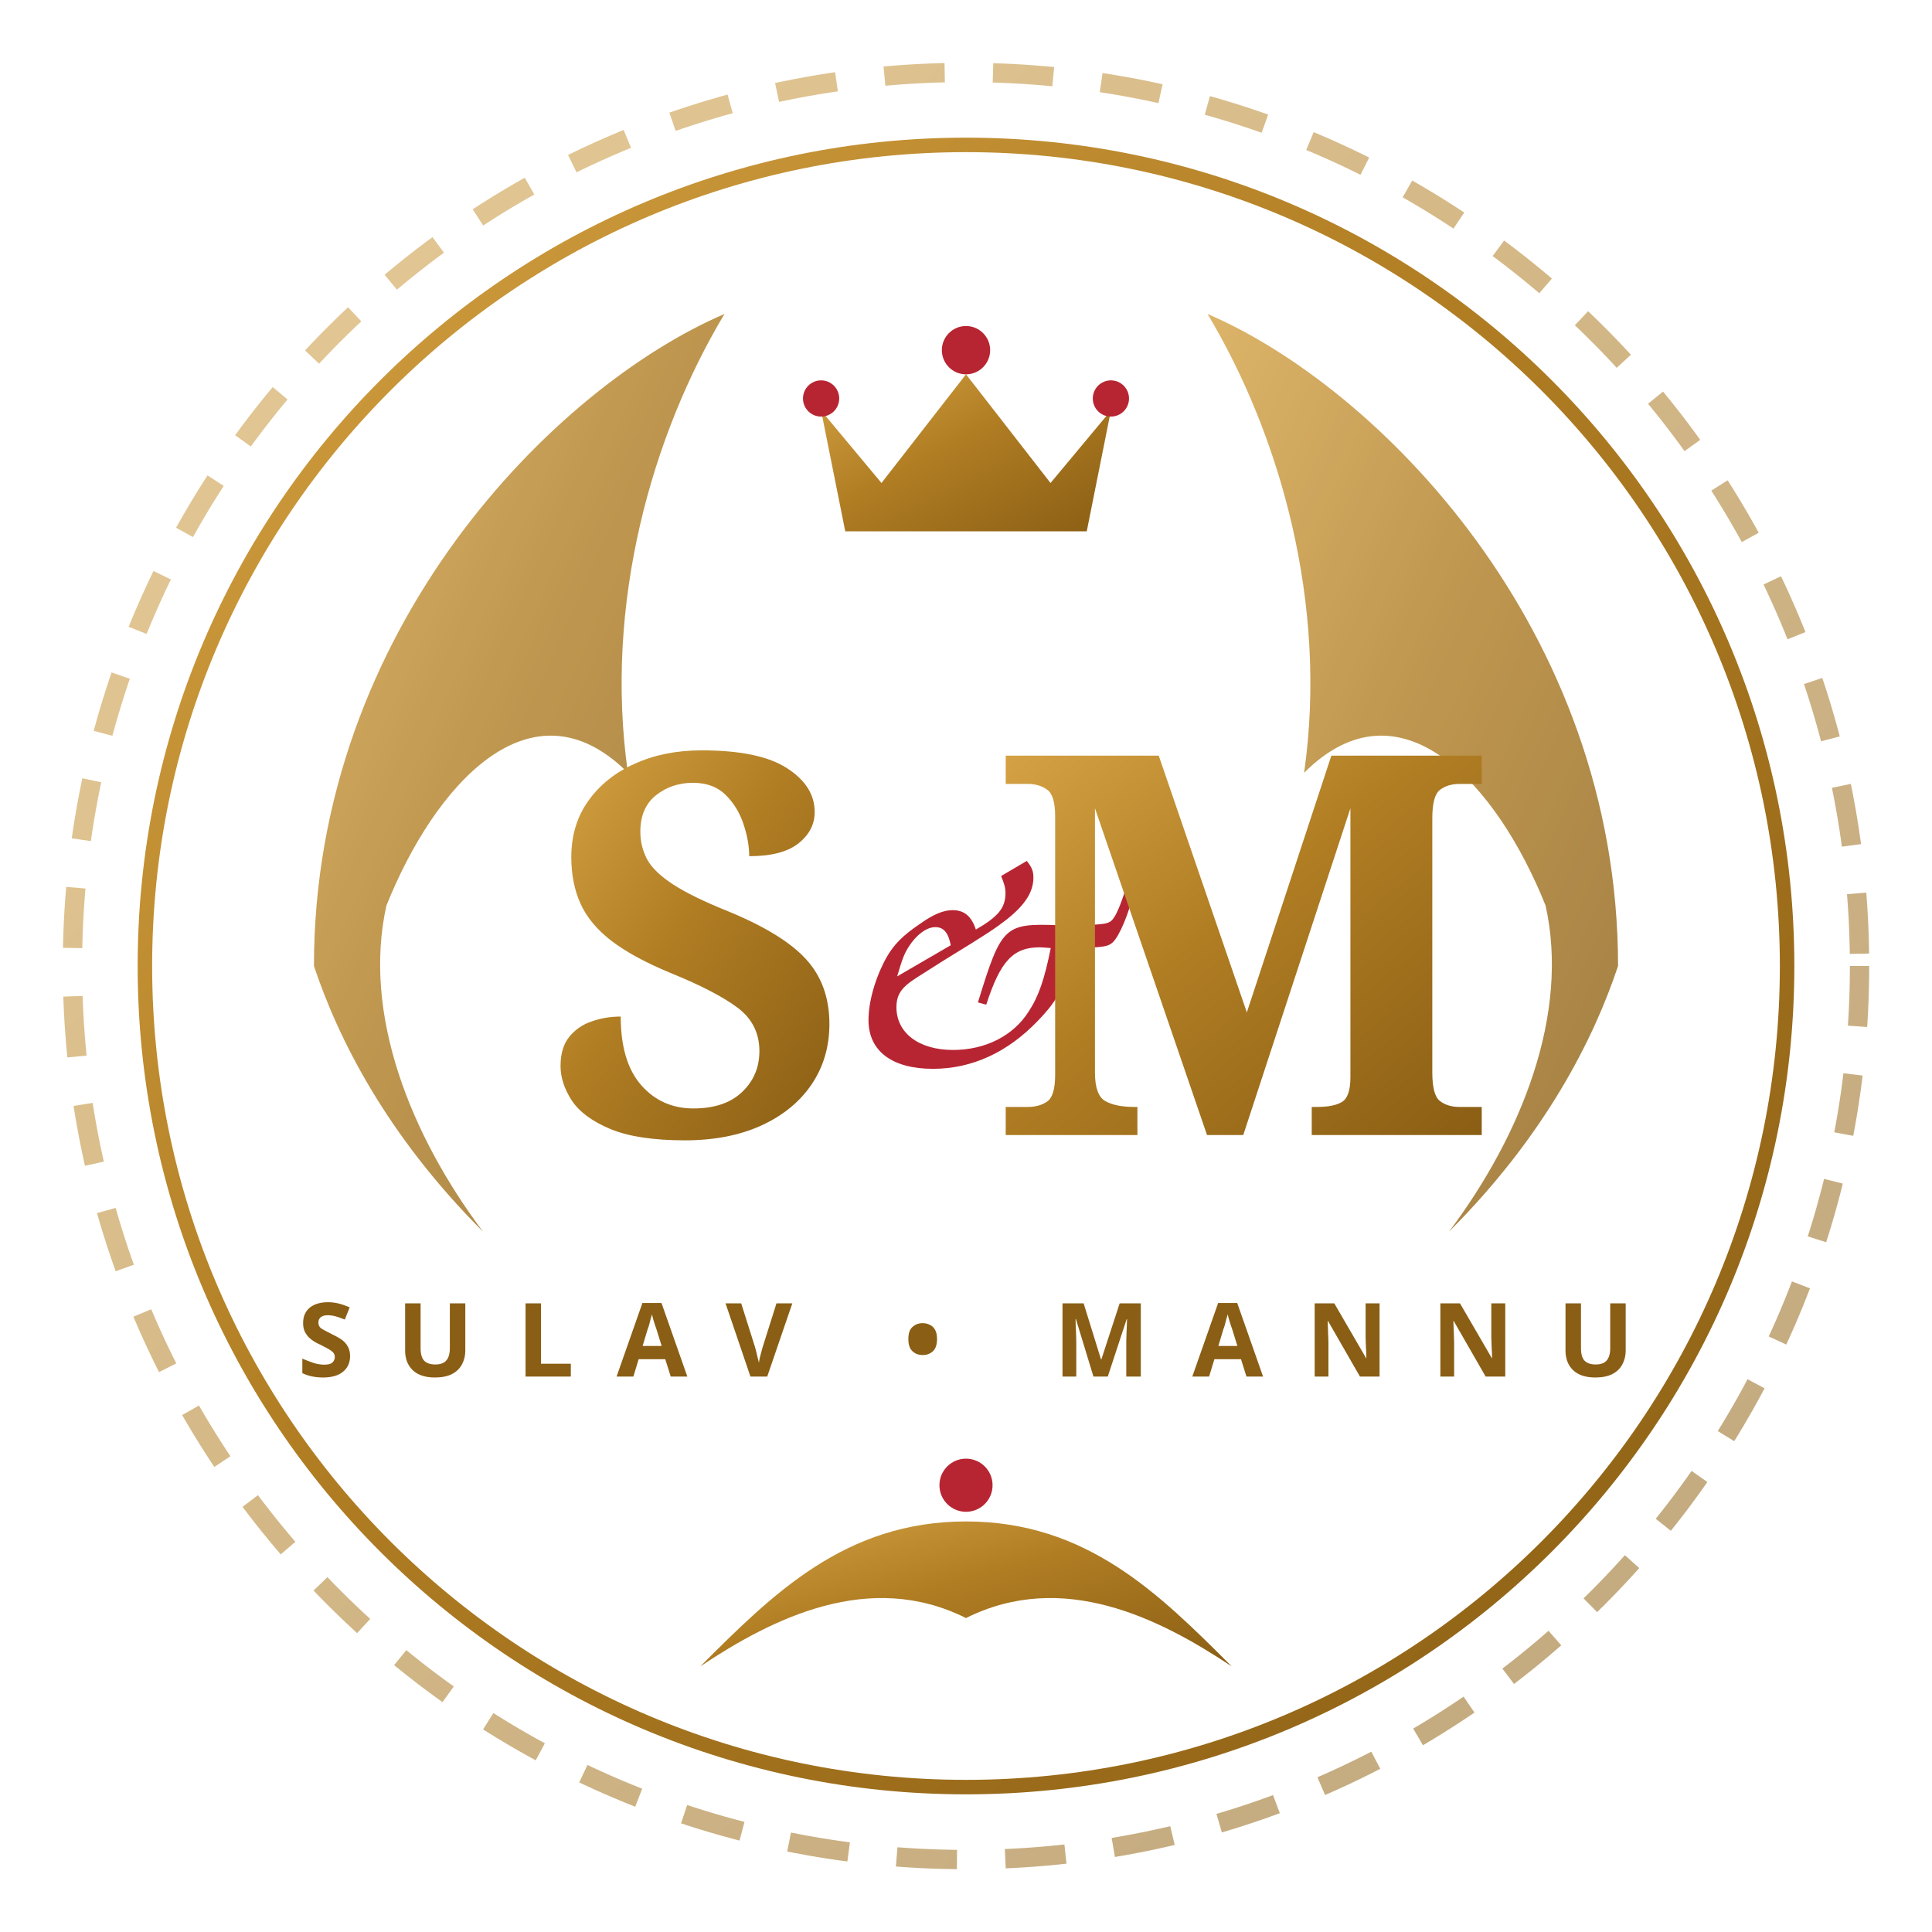
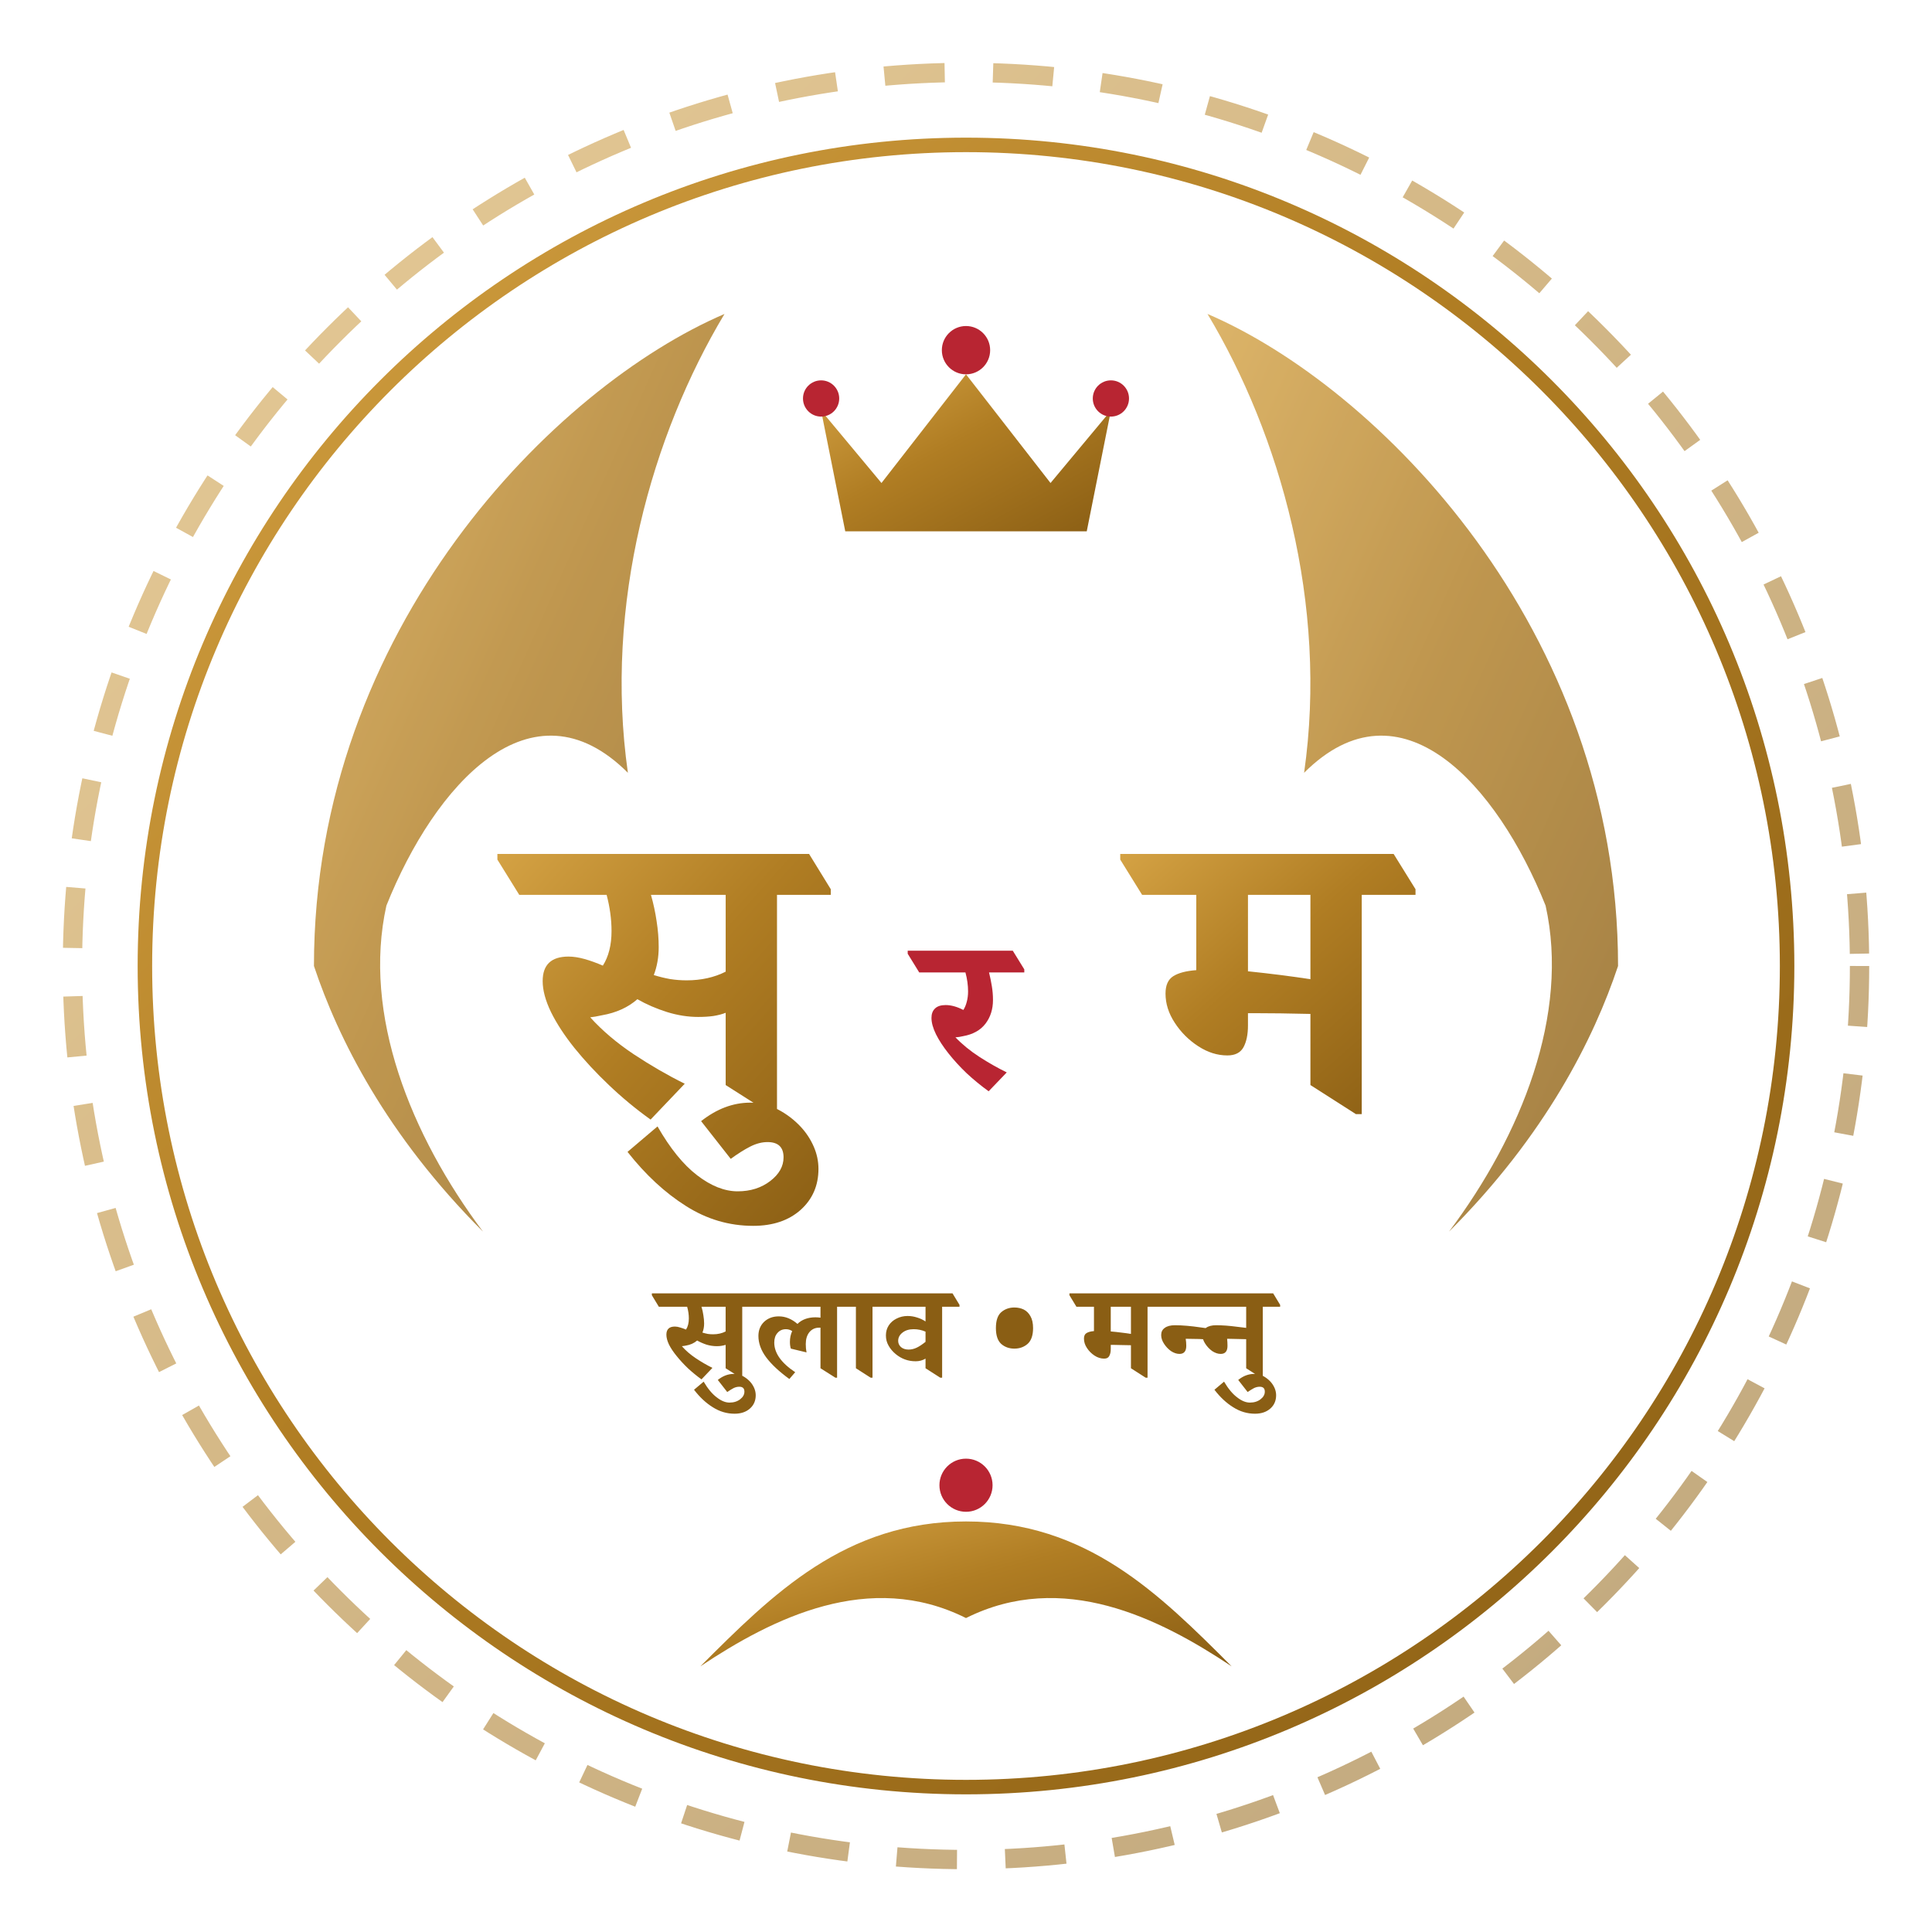
<svg xmlns="http://www.w3.org/2000/svg" viewBox="0 0 160 160" fill="none">
  <defs>
    <linearGradient id="monogramRichGold" x1="0%" y1="0%" x2="100%" y2="100%">
      <stop offset="0%" stop-color="#D4A244" />
      <stop offset="45%" stop-color="#B07D23" />
      <stop offset="100%" stop-color="#8A5E14" />
    </linearGradient>
  </defs>
  <circle cx="80" cy="80" r="74" stroke="url(#monogramRichGold)" stroke-width="1.6" stroke-dasharray="5 4" opacity="0.55" />
  <circle cx="80" cy="80" r="68" stroke="url(#monogramRichGold)" stroke-width="1.2" />
  <path d="M68 34 L73 40 L80 31 L87 40 L92 34 L90 44 L70 44 Z" fill="url(#monogramRichGold)" />
  <circle cx="68" cy="33" r="1.5" fill="#B82532" />
  <circle cx="80" cy="29" r="2" fill="#B82532" />
  <circle cx="92" cy="33" r="1.5" fill="#B82532" />
  <path d="M26 80 C26 52 46 32 60 26 C54 36 50 50 52 64 C44 56 36 65 32 75 C30 84 34 94 40 102 C32 94 28 86 26 80 Z" fill="url(#monogramRichGold)" opacity="0.8" />
  <path d="M134 80 C134 52 114 32 100 26 C106 36 110 50 108 64 C116 56 124 65 128 75 C130 84 126 94 120 102 C128 94 132 86 134 80 Z" fill="url(#monogramRichGold)" opacity="0.8" />
  <path d="M80 134 C72 130 64 134 58 138 C64 132 70 126 80 126 C90 126 96 132 102 138 C96 134 88 130 80 134 Z" fill="url(#monogramRichGold)" />
  <circle cx="80" cy="123" r="2.2" fill="#B82532" />
-   <text x="58" y="94" font-family="'Cinzel', 'Playfair Display', serif" font-size="44" font-weight="700" fill="url(#monogramRichGold)" text-anchor="middle">S</text>
-   <text x="80" y="88" font-family="'Great Vibes', cursive" font-size="30" fill="#B82532" text-anchor="middle">&amp;</text>
-   <text x="103" y="94" font-family="'Cinzel', 'Playfair Display', serif" font-size="44" font-weight="700" fill="url(#monogramRichGold)" text-anchor="middle">M</text>
-   <text x="80" y="114" font-family="'Montserrat', sans-serif" font-size="8.5" font-weight="600" fill="#8A5E14" text-anchor="middle" letter-spacing="3.5">SULAV • MANNU</text>
+   <text x="55" y="92" font-family="'Rozha One', 'Noto Serif Devanagari', serif" font-size="34" font-weight="700" fill="url(#monogramRichGold)" text-anchor="middle">सु</text>
+   <text x="80" y="90" font-family="'Noto Serif Devanagari', 'Mukta', serif" font-size="18" font-weight="700" fill="#B82532" text-anchor="middle">र</text>
+   <text x="105" y="92" font-family="'Rozha One', 'Noto Serif Devanagari', serif" font-size="34" font-weight="700" fill="url(#monogramRichGold)" text-anchor="middle">म</text>
+   <text x="80" y="114" font-family="'Mukta', 'Noto Serif Devanagari', sans-serif" font-size="11" font-weight="700" fill="#8A5E14" text-anchor="middle">सुलाव • मन्नु</text>
</svg>
